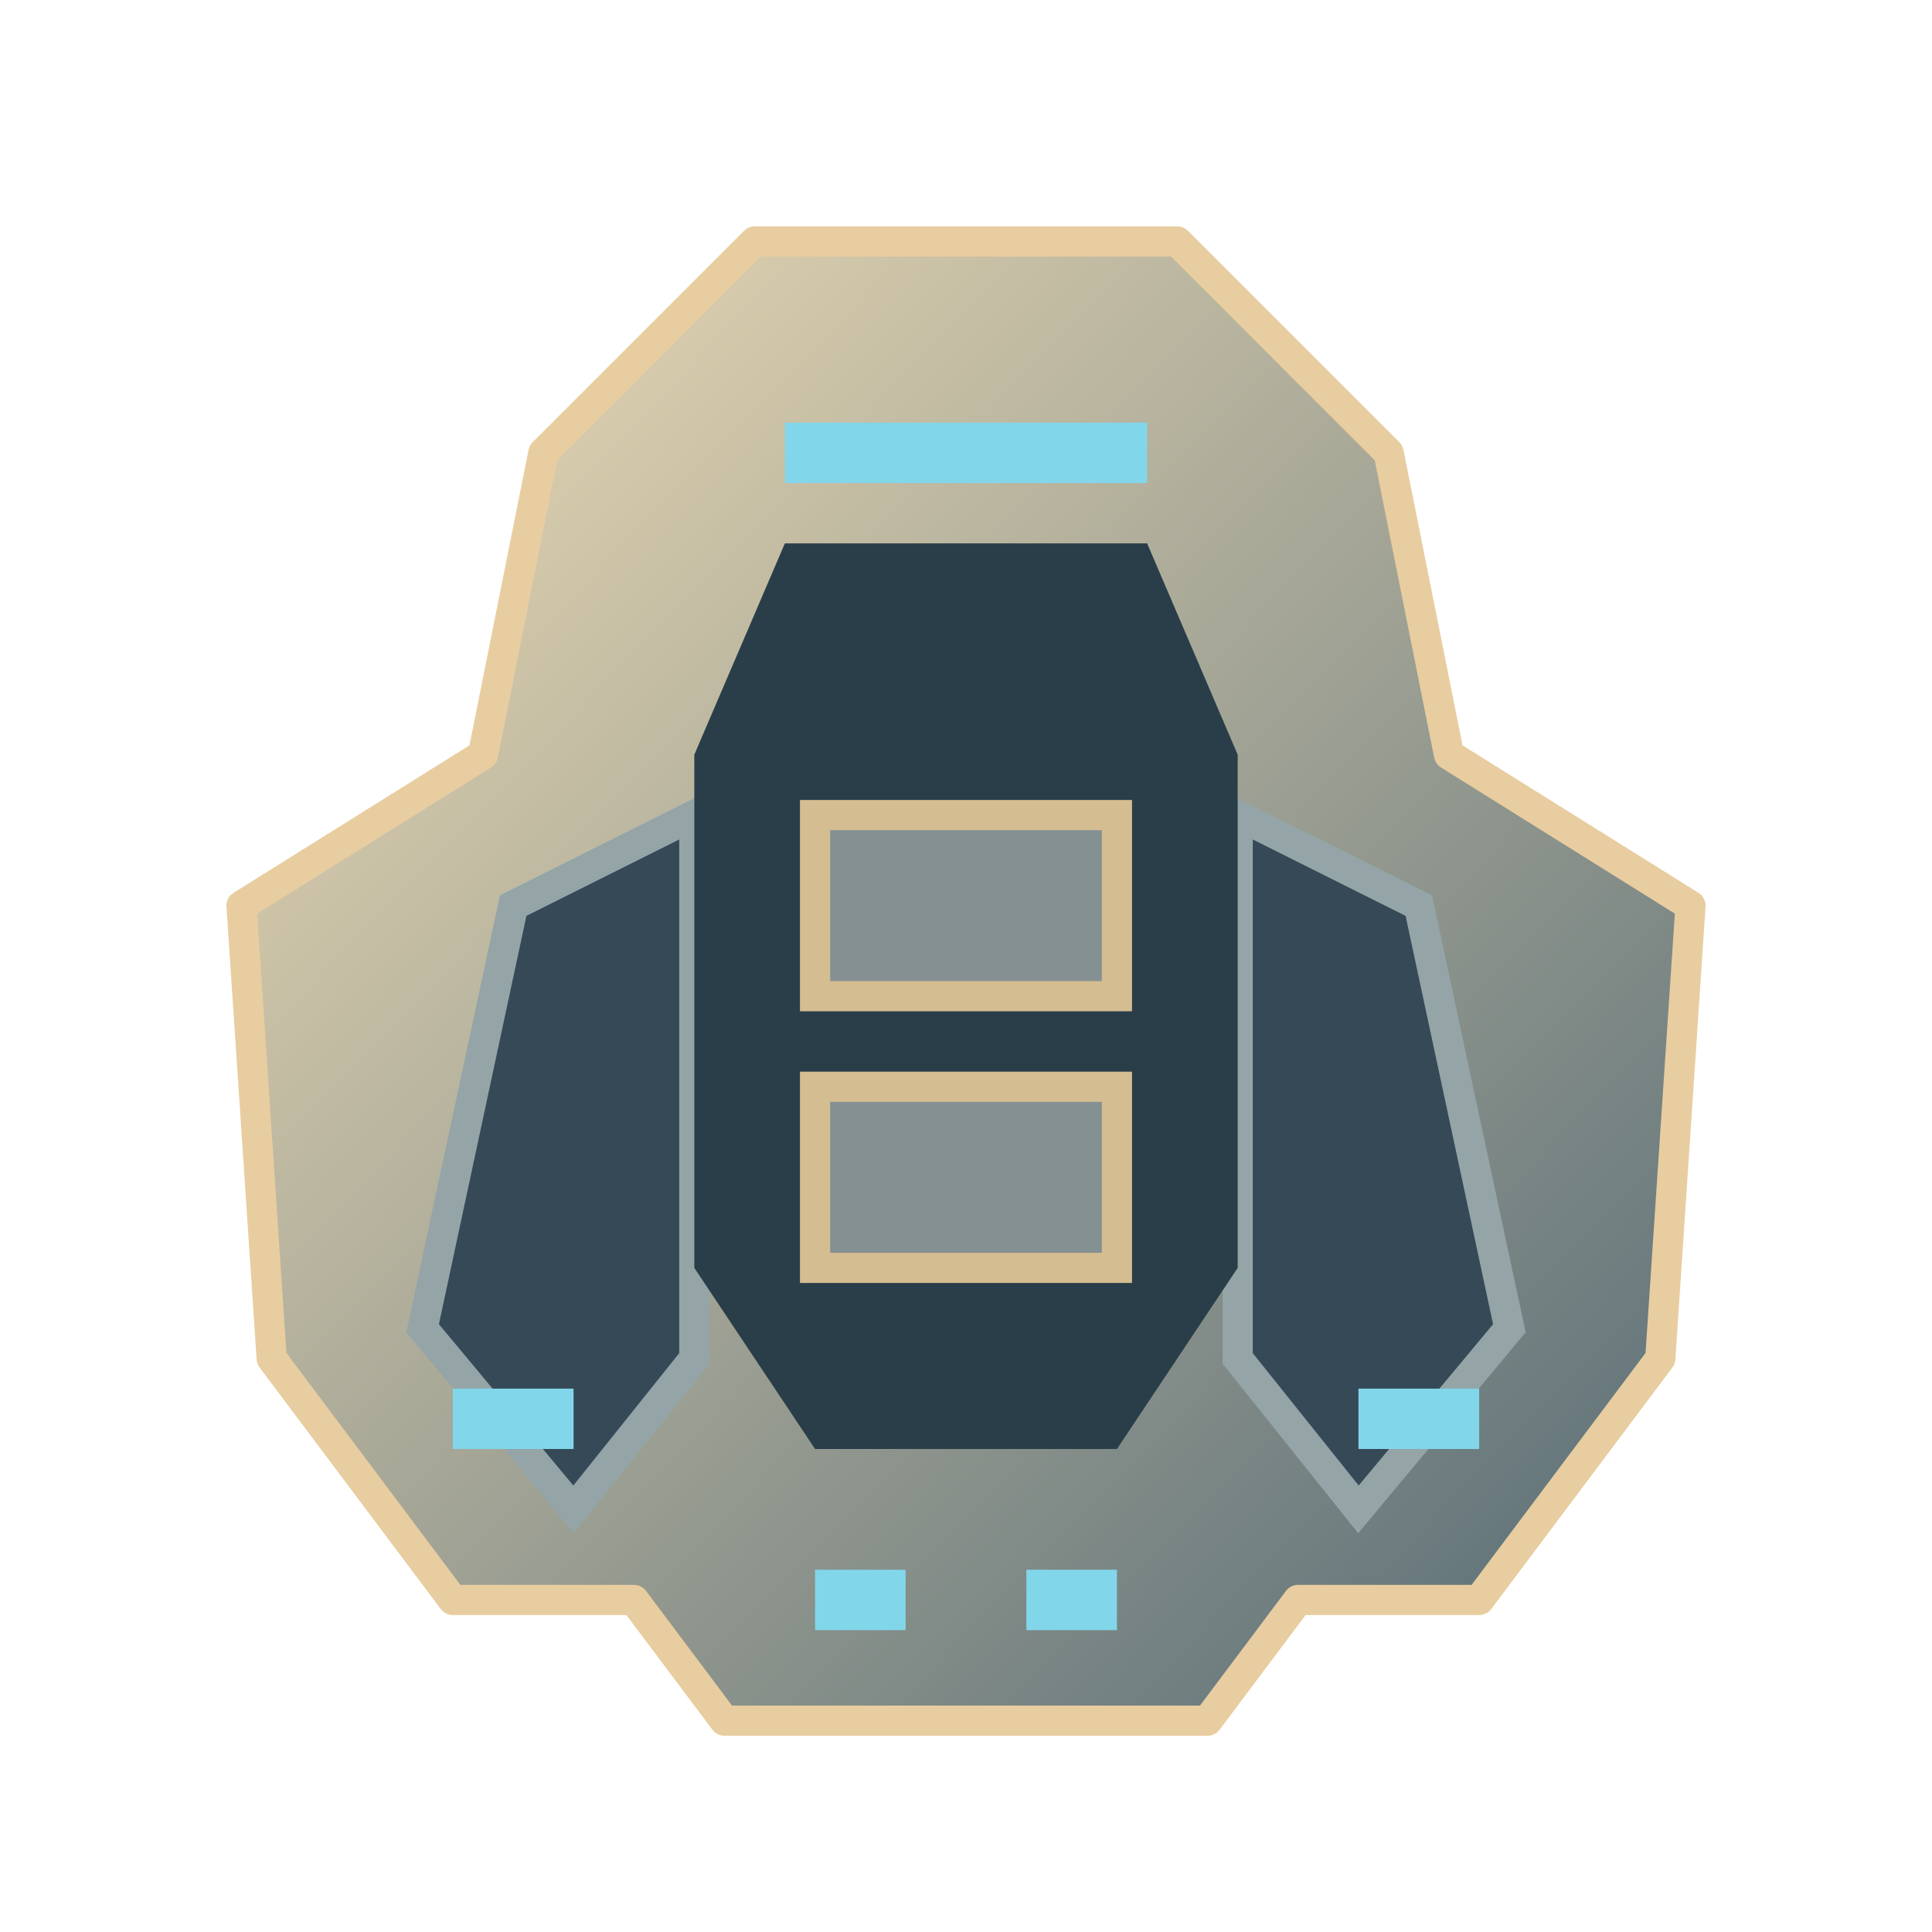
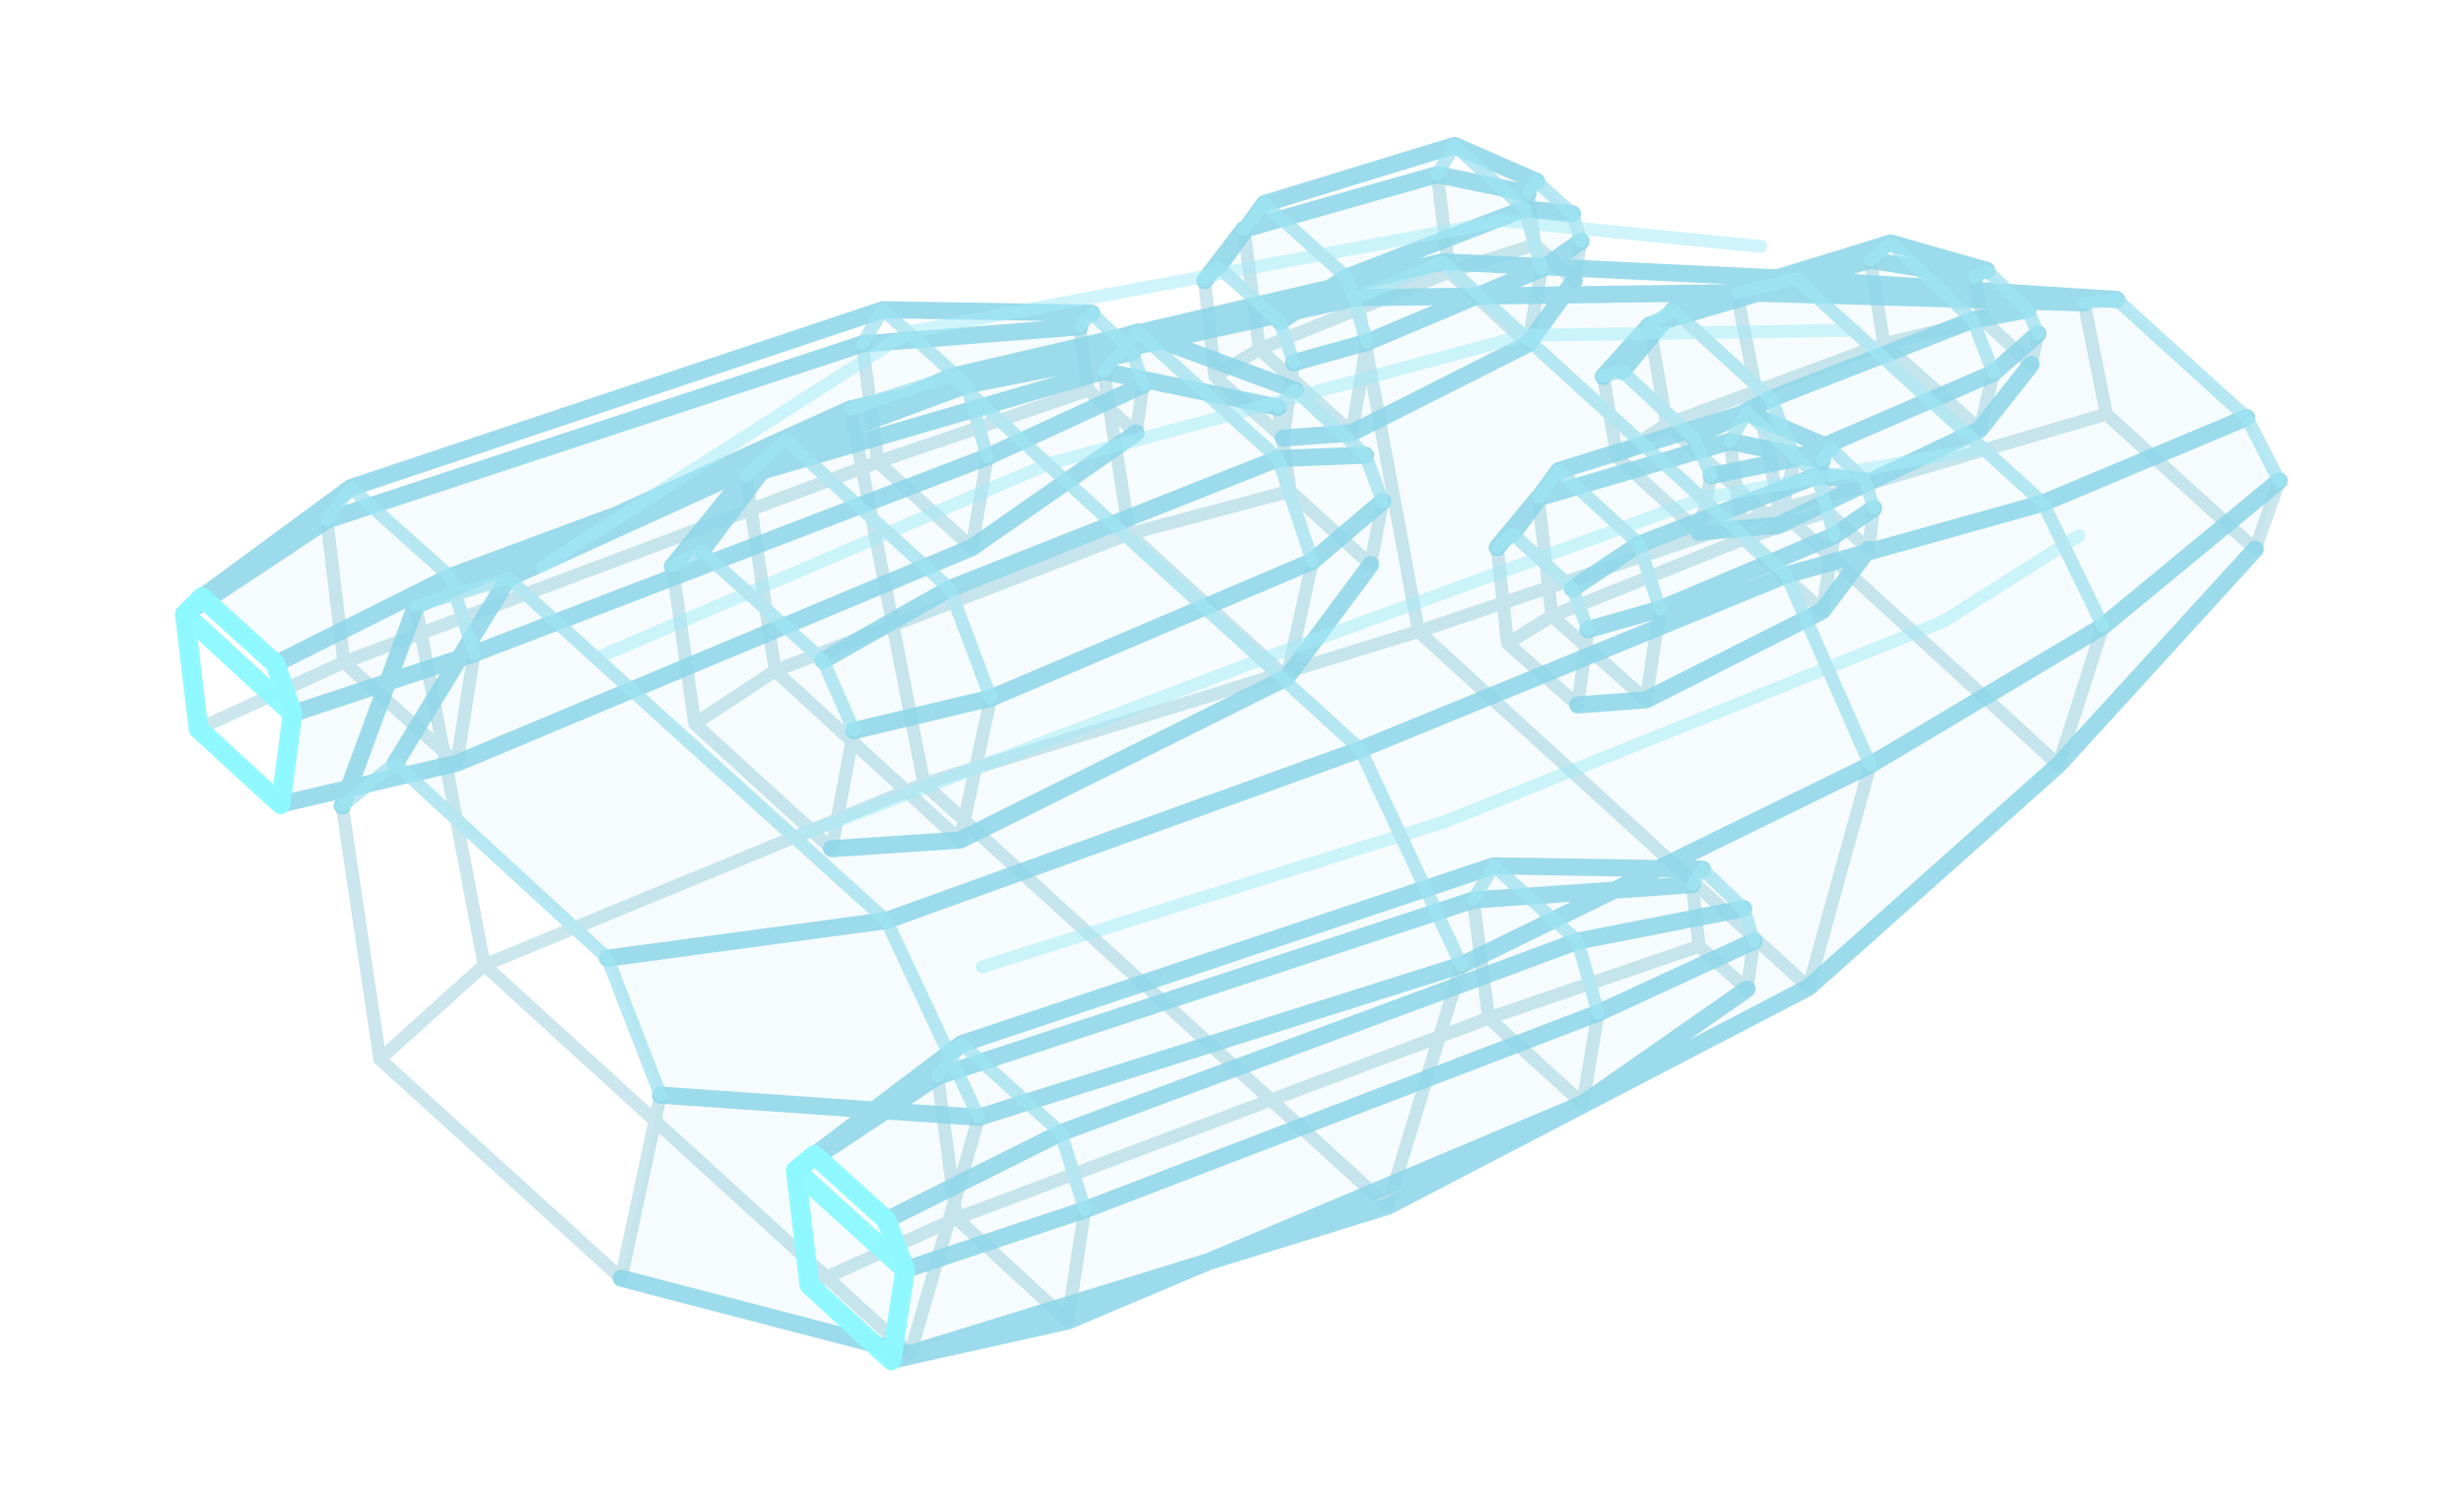
- <svg xmlns="http://www.w3.org/2000/svg" width="64" height="64" viewBox="0 0 64 64">
-   <defs>
-     <linearGradient id="steel" x2="1" y1="0" y2="1">
-       <stop stop-color="#f2dfb7" />
-       <stop offset="1" stop-color="#536974" />
-     </linearGradient>
-   </defs>
-   <path d="M25 8H39L46 15 48 25 56 30 55 45 49 53H43L40 57H24L21 53H15L9 45 8 30 16 25 18 15Z" fill="url(#steel)" stroke="#e8cda0" stroke-linejoin="round" />
-   <path d="M17 30 23 27V45L19 50 14 44Z M47 30 41 27V45L45 50 50 44Z" fill="#354957" stroke="#94a4a7" />
-   <path d="M26 18H38L41 25V42L37 48H27L23 42V25Z" fill="#293e49" />
-   <path d="M27 27H37V33H27Z M27 36H37V42H27Z" fill="#859093" stroke="#d4bd91" />
-   <path d="M26 15H38M27 53H30M34 53H37M15 47H19M45 47H49" stroke="#82d6ea" stroke-width="2" />
+ <svg xmlns="http://www.w3.org/2000/svg" viewBox="0 0 144 88">
+   <path fill="#69c9e5" opacity=".06" d="M38.6 64.0L57.2 65.3L51.8 53.8L35.5 56.0ZM35.5 56.0L51.8 53.8L29.7 33.8L23.1 44.6ZM23.1 44.6L29.7 33.8L24.3 35.4L20.0 47.1ZM36.3 74.7L53.2 79.1L57.2 65.3L38.6 64.0ZM57.2 65.3L85.4 56.4L79.5 43.8L51.8 53.8ZM51.8 53.8L79.5 43.8L55.6 22.0L29.7 33.8ZM29.7 33.8L55.6 22.0L49.7 23.9L24.3 35.4ZM53.2 79.1L81.1 70.5L85.4 56.4L57.2 65.3ZM85.4 56.4L109.3 44.7L104.4 33.6L79.5 43.8ZM79.5 43.8L104.4 33.6L84.3 15.3L55.6 22.0ZM55.6 22.0L84.3 15.3L79.3 17.4L49.7 23.9ZM81.1 70.5L105.7 57.7L109.3 44.7L85.4 56.4ZM109.3 44.7L122.9 36.6L119.4 29.4L104.4 33.6ZM104.4 33.6L119.4 29.4L105.0 16.3L84.3 15.3ZM84.3 15.3L105.0 16.3L101.5 17.1L79.3 17.4ZM105.7 57.7L120.3 44.7L122.9 36.6L109.3 44.7ZM122.9 36.6L133.2 28.1L131.3 24.4L119.4 29.4ZM119.4 29.4L131.3 24.4L123.7 17.5L105.0 16.3ZM105.0 16.3L123.7 17.5L121.8 17.7L101.5 17.1ZM120.3 44.7L131.8 32.1L133.2 28.1L122.9 36.6ZM52.9 74.2L63.4 70.7L62.0 66.2L51.8 71.3ZM51.8 71.3L62.0 66.2L56.2 61.0L47.6 67.5ZM47.6 67.5L56.2 61.0L54.8 62.9L46.5 68.4ZM52.1 79.5L62.4 77.2L63.4 70.7L52.9 74.2ZM63.4 70.7L93.4 59.2L92.2 55.0L62.0 66.2ZM62.0 66.2L92.2 55.0L87.3 50.6L56.2 61.0ZM56.2 61.0L87.3 50.6L86.1 52.6L54.8 62.9ZM62.4 77.2L92.5 64.5L93.4 59.2L63.4 70.7ZM93.4 59.2L102.5 55.0L101.9 53.1L92.2 55.0ZM92.2 55.0L101.9 53.1L99.5 50.8L87.3 50.6ZM87.3 50.6L99.5 50.8L98.9 51.7L86.1 52.6ZM92.5 64.5L102.1 57.8L102.5 55.0L93.4 59.2ZM17.1 41.7L27.7 38.2L26.3 33.7L16.1 38.8ZM16.1 38.8L26.3 33.7L20.5 28.5L11.8 34.9ZM11.8 34.9L20.5 28.5L19.1 30.4L10.8 35.9ZM16.4 47.0L26.7 44.6L27.7 38.2L17.1 41.7ZM27.7 38.2L57.7 26.7L56.5 22.5L26.3 33.7ZM26.3 33.7L56.5 22.5L51.6 18.1L20.5 28.5ZM20.5 28.5L51.6 18.1L50.4 20.1L19.1 30.4ZM26.7 44.6L56.8 32.0L57.7 26.7L27.7 38.2ZM57.7 26.7L66.8 22.5L66.2 20.6L56.5 22.5ZM56.5 22.5L66.2 20.6L63.8 18.3L51.6 18.1ZM51.6 18.1L63.8 18.3L63.1 19.1L50.4 20.1ZM56.8 32.0L66.4 25.3L66.8 22.5L57.7 26.7ZM49.9 42.7L57.9 40.8L55.5 34.4L48.1 38.6ZM48.1 38.6L55.5 34.4L45.9 25.7L41.0 32.2ZM41.0 32.2L45.9 25.7L43.6 27.8L39.3 33.1ZM48.6 49.6L56.1 49.1L57.9 40.8L49.9 42.7ZM57.9 40.8L76.7 32.8L74.7 26.8L55.5 34.4ZM55.5 34.4L74.7 26.8L66.5 19.4L45.9 25.7ZM45.9 25.7L66.5 19.4L64.5 21.7L43.6 27.8ZM56.1 49.1L75.2 39.6L76.7 32.8L57.9 40.8ZM76.7 32.8L80.8 29.3L79.8 26.6L74.7 26.8ZM74.7 26.8L79.8 26.6L75.7 22.8L66.5 19.4ZM66.5 19.4L75.7 22.8L74.7 23.8L64.5 21.7ZM75.2 39.6L80.1 33.0L80.8 29.3L76.7 32.8ZM92.8 36.8L97.0 35.6L95.8 31.8L91.9 34.4ZM91.9 34.4L95.8 31.8L91.1 27.5L88.4 31.2ZM88.4 31.2L91.1 27.5L89.9 29.1L87.5 32.0ZM92.2 41.2L96.2 40.9L97.0 35.6L92.8 36.8ZM97.0 35.6L107.2 31.3L106.2 27.8L95.8 31.8ZM95.8 31.8L106.2 27.8L102.1 24.1L91.1 27.5ZM91.1 27.5L102.1 24.1L101.1 25.8L89.9 29.1ZM96.2 40.9L106.5 35.7L107.2 31.3L97.0 35.6ZM107.2 31.3L109.5 29.7L109.0 28.1L106.2 27.8ZM106.2 27.8L109.0 28.1L107.0 26.2L102.1 24.1ZM102.1 24.1L107.0 26.2L106.5 26.9L101.1 25.8ZM106.5 35.7L109.2 32.1L109.5 29.7L107.2 31.3ZM75.6 21.2L79.9 20.0L78.7 16.2L74.8 18.8ZM74.8 18.8L78.7 16.2L73.9 11.9L71.2 15.6ZM71.2 15.6L73.9 11.9L72.7 13.4L70.4 16.4ZM75.0 25.6L79.0 25.3L79.9 20.0L75.6 21.2ZM79.9 20.0L90.1 15.7L89.1 12.2L78.7 16.2ZM78.7 16.2L89.1 12.2L85.0 8.5L73.9 11.9ZM73.9 11.9L85.0 8.5L84.0 10.2L72.7 13.4ZM79.0 25.3L89.3 20.1L90.1 15.7L79.9 20.0ZM90.1 15.7L92.4 14.1L91.9 12.5L89.1 12.2ZM89.1 12.2L91.9 12.5L89.8 10.6L85.0 8.5ZM85.0 8.5L89.8 10.6L89.3 11.3L84.0 10.2ZM89.3 20.1L92.0 16.4L92.4 14.1L90.1 15.7ZM100.0 27.8L104.9 26.8L103.5 23.3L99.0 25.6ZM99.0 25.6L103.5 23.3L97.8 18.1L94.8 21.7ZM94.8 21.7L97.8 18.1L96.4 19.0L93.7 22.0ZM99.3 31.1L103.9 30.7L104.9 26.8L100.0 27.8ZM104.9 26.8L116.5 21.8L115.3 18.7L103.5 23.3ZM103.5 23.3L115.3 18.7L110.5 14.2L97.8 18.1ZM97.8 18.1L110.5 14.2L109.3 15.2L96.4 19.0ZM103.9 30.7L115.7 25.1L116.5 21.8L104.9 26.8ZM116.5 21.8L119.1 19.5L118.5 18.1L115.3 18.7ZM115.3 18.7L118.5 18.1L116.1 15.8L110.5 14.2ZM110.5 14.2L116.1 15.8L115.4 16.2L109.3 15.2ZM115.7 25.1L118.7 21.3L119.1 19.5L116.5 21.8Z" />
+   <path fill="none" stroke="#5bb1c7" stroke-width=".76" stroke-opacity=".32" stroke-linecap="round" stroke-linejoin="round" d="M22.2 61.9L28.3 56.4L54.0 45.8L82.9 36.9L104.0 29.8L123.1 24.2M38.6 64.0L35.5 56.0L23.1 44.6L20.0 47.1L22.2 61.9L36.3 74.7ZM57.2 65.3L51.8 53.8L29.7 33.8L24.3 35.4L28.3 56.4L53.2 79.1ZM85.4 56.4L79.5 43.8L55.6 22.0L49.7 23.9L54.0 45.8L81.1 70.5ZM109.3 44.7L104.4 33.6L84.3 15.3L79.3 17.4L82.9 36.9L105.7 57.7ZM122.9 36.6L119.4 29.4L105.0 16.3L101.5 17.1L104.0 29.8L120.3 44.7ZM133.2 28.1L131.3 24.4L123.7 17.5L121.8 17.7L123.1 24.2L131.8 32.1ZM47.3 75.1L55.9 71.2L87.0 59.5L99.3 55.3M52.9 74.2L51.8 71.3L47.6 67.5L46.5 68.4L47.3 75.1L52.1 79.5ZM63.4 70.7L62.0 66.2L56.2 61.0L54.8 62.9L55.9 71.2L62.4 77.2ZM93.4 59.2L92.2 55.0L87.3 50.6L86.1 52.6L87.0 59.5L92.5 64.5ZM102.5 55.0L101.9 53.1L99.5 50.8L98.9 51.7L99.3 55.3L102.1 57.8ZM11.6 42.6L20.1 38.7L51.3 27.0L63.6 22.8M17.1 41.7L16.1 38.8L11.8 34.9L10.8 35.9L11.6 42.6L16.4 47.0ZM27.7 38.2L26.3 33.7L20.5 28.5L19.1 30.4L20.1 38.7L26.7 44.6ZM57.7 26.7L56.5 22.5L51.6 18.1L50.4 20.1L51.3 27.0L56.8 32.0ZM66.8 22.5L66.2 20.6L63.8 18.3L63.1 19.1L63.6 22.8L66.4 25.3ZM40.6 42.3L45.3 39.2L66.0 31.2L75.4 28.7M49.9 42.7L48.1 38.6L41.0 32.2L39.3 33.1L40.6 42.3L48.6 49.6ZM57.9 40.8L55.5 34.4L45.9 25.7L43.6 27.8L45.3 39.2L56.1 49.1ZM76.7 32.8L74.7 26.8L66.5 19.4L64.5 21.7L66.0 31.2L75.2 39.6ZM80.8 29.3L79.8 26.6L75.7 22.8L74.7 23.8L75.4 28.7L80.1 33.0ZM88.1 37.6L90.7 36.0L101.9 31.5L106.8 29.9M92.8 36.8L91.9 34.4L88.4 31.2L87.5 32.0L88.1 37.6L92.2 41.2ZM97.0 35.6L95.8 31.8L91.1 27.5L89.9 29.1L90.7 36.0L96.2 40.9ZM107.2 31.3L106.2 27.8L102.1 24.1L101.1 25.8L101.9 31.5L106.5 35.7ZM109.5 29.7L109.0 28.1L107.0 26.2L106.5 26.9L106.8 29.9L109.2 32.1ZM71.0 22.0L73.6 20.4L84.7 15.9L89.7 14.3M75.6 21.2L74.8 18.8L71.2 15.6L70.4 16.4L71.0 22.0L75.0 25.6ZM79.9 20.0L78.7 16.2L73.9 11.9L72.7 13.4L73.6 20.4L79.0 25.3ZM90.1 15.7L89.1 12.2L85.0 8.5L84.0 10.2L84.7 15.9L89.3 20.1ZM92.4 14.1L91.9 12.5L89.8 10.6L89.3 11.3L89.7 14.3L92.0 16.4ZM94.5 26.7L97.4 24.8L110.1 20.1L115.9 18.7M100.0 27.8L99.0 25.6L94.8 21.7L93.7 22.0L94.5 26.7L99.3 31.1ZM104.9 26.8L103.5 23.3L97.8 18.1L96.4 19.0L97.4 24.8L103.9 30.7ZM116.5 21.8L115.3 18.7L110.5 14.2L109.3 15.2L110.1 20.1L115.7 25.1ZM119.1 19.5L118.5 18.1L116.1 15.8L115.4 16.2L115.9 18.7L118.7 21.3Z" />
+   <path fill="none" stroke="#8dd5e8" stroke-width="1" stroke-opacity=".87" stroke-linecap="round" stroke-linejoin="round" d="M38.6 64.0L57.2 65.3L85.4 56.4L109.3 44.7L122.9 36.6L133.2 28.1M35.5 56.0L51.8 53.8L79.5 43.8L104.4 33.6L119.4 29.4L131.3 24.4M23.1 44.6L29.7 33.8L55.6 22.0L84.3 15.3L105.0 16.3L123.7 17.5M20.0 47.1L24.3 35.4L49.7 23.9L79.3 17.4L101.5 17.1L121.8 17.7M36.3 74.7L53.2 79.1L81.1 70.5L105.7 57.7L120.3 44.7L131.8 32.1M52.9 74.2L63.4 70.7L93.4 59.2L102.5 55.0M51.8 71.3L62.0 66.2L92.2 55.0L101.9 53.1M47.6 67.5L56.2 61.0L87.3 50.6L99.5 50.8M46.5 68.4L54.8 62.9L86.1 52.6L98.9 51.7M52.1 79.5L62.4 77.2L92.5 64.5L102.1 57.8M17.1 41.7L27.7 38.2L57.7 26.7L66.8 22.5M16.1 38.8L26.3 33.7L56.5 22.5L66.2 20.6M11.8 34.9L20.5 28.5L51.6 18.1L63.8 18.3M10.8 35.9L19.1 30.4L50.4 20.1L63.1 19.1M16.4 47.0L26.7 44.6L56.8 32.0L66.4 25.3M49.9 42.7L57.9 40.8L76.7 32.8L80.8 29.3M48.1 38.6L55.5 34.4L74.7 26.8L79.8 26.6M41.0 32.2L45.9 25.7L66.5 19.4L75.7 22.8M39.3 33.1L43.6 27.8L64.5 21.7L74.7 23.8M48.6 49.6L56.1 49.1L75.2 39.6L80.1 33.0M92.8 36.8L97.0 35.6L107.2 31.3L109.5 29.7M91.9 34.4L95.8 31.8L106.2 27.8L109.0 28.1M88.4 31.2L91.1 27.5L102.1 24.1L107.0 26.2M87.5 32.0L89.9 29.1L101.1 25.8L106.5 26.9M92.2 41.2L96.2 40.9L106.5 35.7L109.2 32.1M75.6 21.2L79.9 20.0L90.1 15.7L92.4 14.1M74.8 18.8L78.7 16.2L89.1 12.2L91.9 12.5M71.2 15.6L73.9 11.9L85.0 8.5L89.8 10.6M70.4 16.4L72.7 13.4L84.0 10.2L89.3 11.3M75.0 25.6L79.0 25.3L89.3 20.1L92.0 16.4M100.0 27.8L104.9 26.8L116.5 21.8L119.1 19.5M99.0 25.6L103.5 23.3L115.3 18.7L118.5 18.1M94.8 21.7L97.8 18.1L110.5 14.2L116.1 15.8M93.7 22.0L96.4 19.0L109.3 15.2L115.4 16.2M99.3 31.1L103.9 30.7L115.7 25.1L118.7 21.3" />
+   <path fill="none" stroke="#a5eaf8" stroke-width=".75" stroke-opacity=".53" stroke-linecap="round" stroke-linejoin="round" d="M38.6 64.0L35.5 56.0L23.1 44.6L20.0 47.1M57.2 65.3L51.8 53.8L29.7 33.8L24.3 35.4M85.4 56.4L79.5 43.8L55.6 22.0L49.7 23.9M109.3 44.7L104.4 33.6L84.3 15.3L79.3 17.4M122.9 36.6L119.4 29.4L105.0 16.3L101.5 17.1M133.2 28.1L131.3 24.4L123.7 17.5L121.8 17.7M52.9 74.2L51.8 71.3L47.6 67.5L46.5 68.4M63.4 70.7L62.0 66.2L56.2 61.0L54.8 62.9M93.4 59.2L92.2 55.0L87.3 50.6L86.1 52.6M102.5 55.0L101.9 53.1L99.5 50.8L98.9 51.7M17.1 41.7L16.1 38.8L11.8 34.9L10.8 35.9M27.7 38.2L26.3 33.7L20.5 28.5L19.1 30.4M57.7 26.7L56.5 22.5L51.6 18.1L50.4 20.1M66.8 22.5L66.2 20.6L63.8 18.3L63.1 19.1M49.9 42.7L48.1 38.6L41.0 32.2L39.3 33.1M57.9 40.8L55.5 34.4L45.9 25.7L43.6 27.8M76.7 32.8L74.7 26.8L66.5 19.4L64.5 21.7M80.8 29.3L79.8 26.6L75.7 22.8L74.7 23.8M92.8 36.8L91.9 34.4L88.4 31.2L87.5 32.0M97.0 35.6L95.8 31.8L91.1 27.5L89.9 29.1M107.2 31.3L106.2 27.8L102.1 24.1L101.1 25.8M109.5 29.7L109.0 28.1L107.0 26.2L106.5 26.9M75.6 21.2L74.8 18.8L71.2 15.6L70.4 16.4M79.9 20.0L78.7 16.2L73.9 11.9L72.7 13.4M90.1 15.7L89.1 12.2L85.0 8.5L84.0 10.2M92.4 14.1L91.9 12.5L89.8 10.6L89.3 11.3M100.0 27.8L99.0 25.6L94.8 21.7L93.7 22.0M104.9 26.8L103.5 23.3L97.8 18.1L96.4 19.0M116.5 21.8L115.3 18.7L110.5 14.2L109.3 15.2M119.1 19.5L118.5 18.1L116.1 15.8L115.4 16.2M57.4 56.5L84.5 48.0L113.6 36.3L121.5 31.3M31.7 33.1L53.1 19.4L87.8 12.9L102.9 14.4M35.0 38.4L61.3 27.1L89.1 19.6L108.4 19.3M46.5 48.9L73.8 38.5L99.6 29.1L115.9 26.2" />
+   <path fill="none" stroke="#8df9ff" stroke-width="1.15" stroke-opacity=".96" stroke-linecap="round" stroke-linejoin="round" d="M52.9 74.2L51.8 71.3L47.6 67.5L46.5 68.4L47.3 75.1L52.1 79.5ZM52.9 74.2L46.5 68.4M17.1 41.7L16.1 38.8L11.8 34.9L10.8 35.9L11.6 42.6L16.4 47.0ZM17.1 41.7L10.8 35.9" />
</svg>
